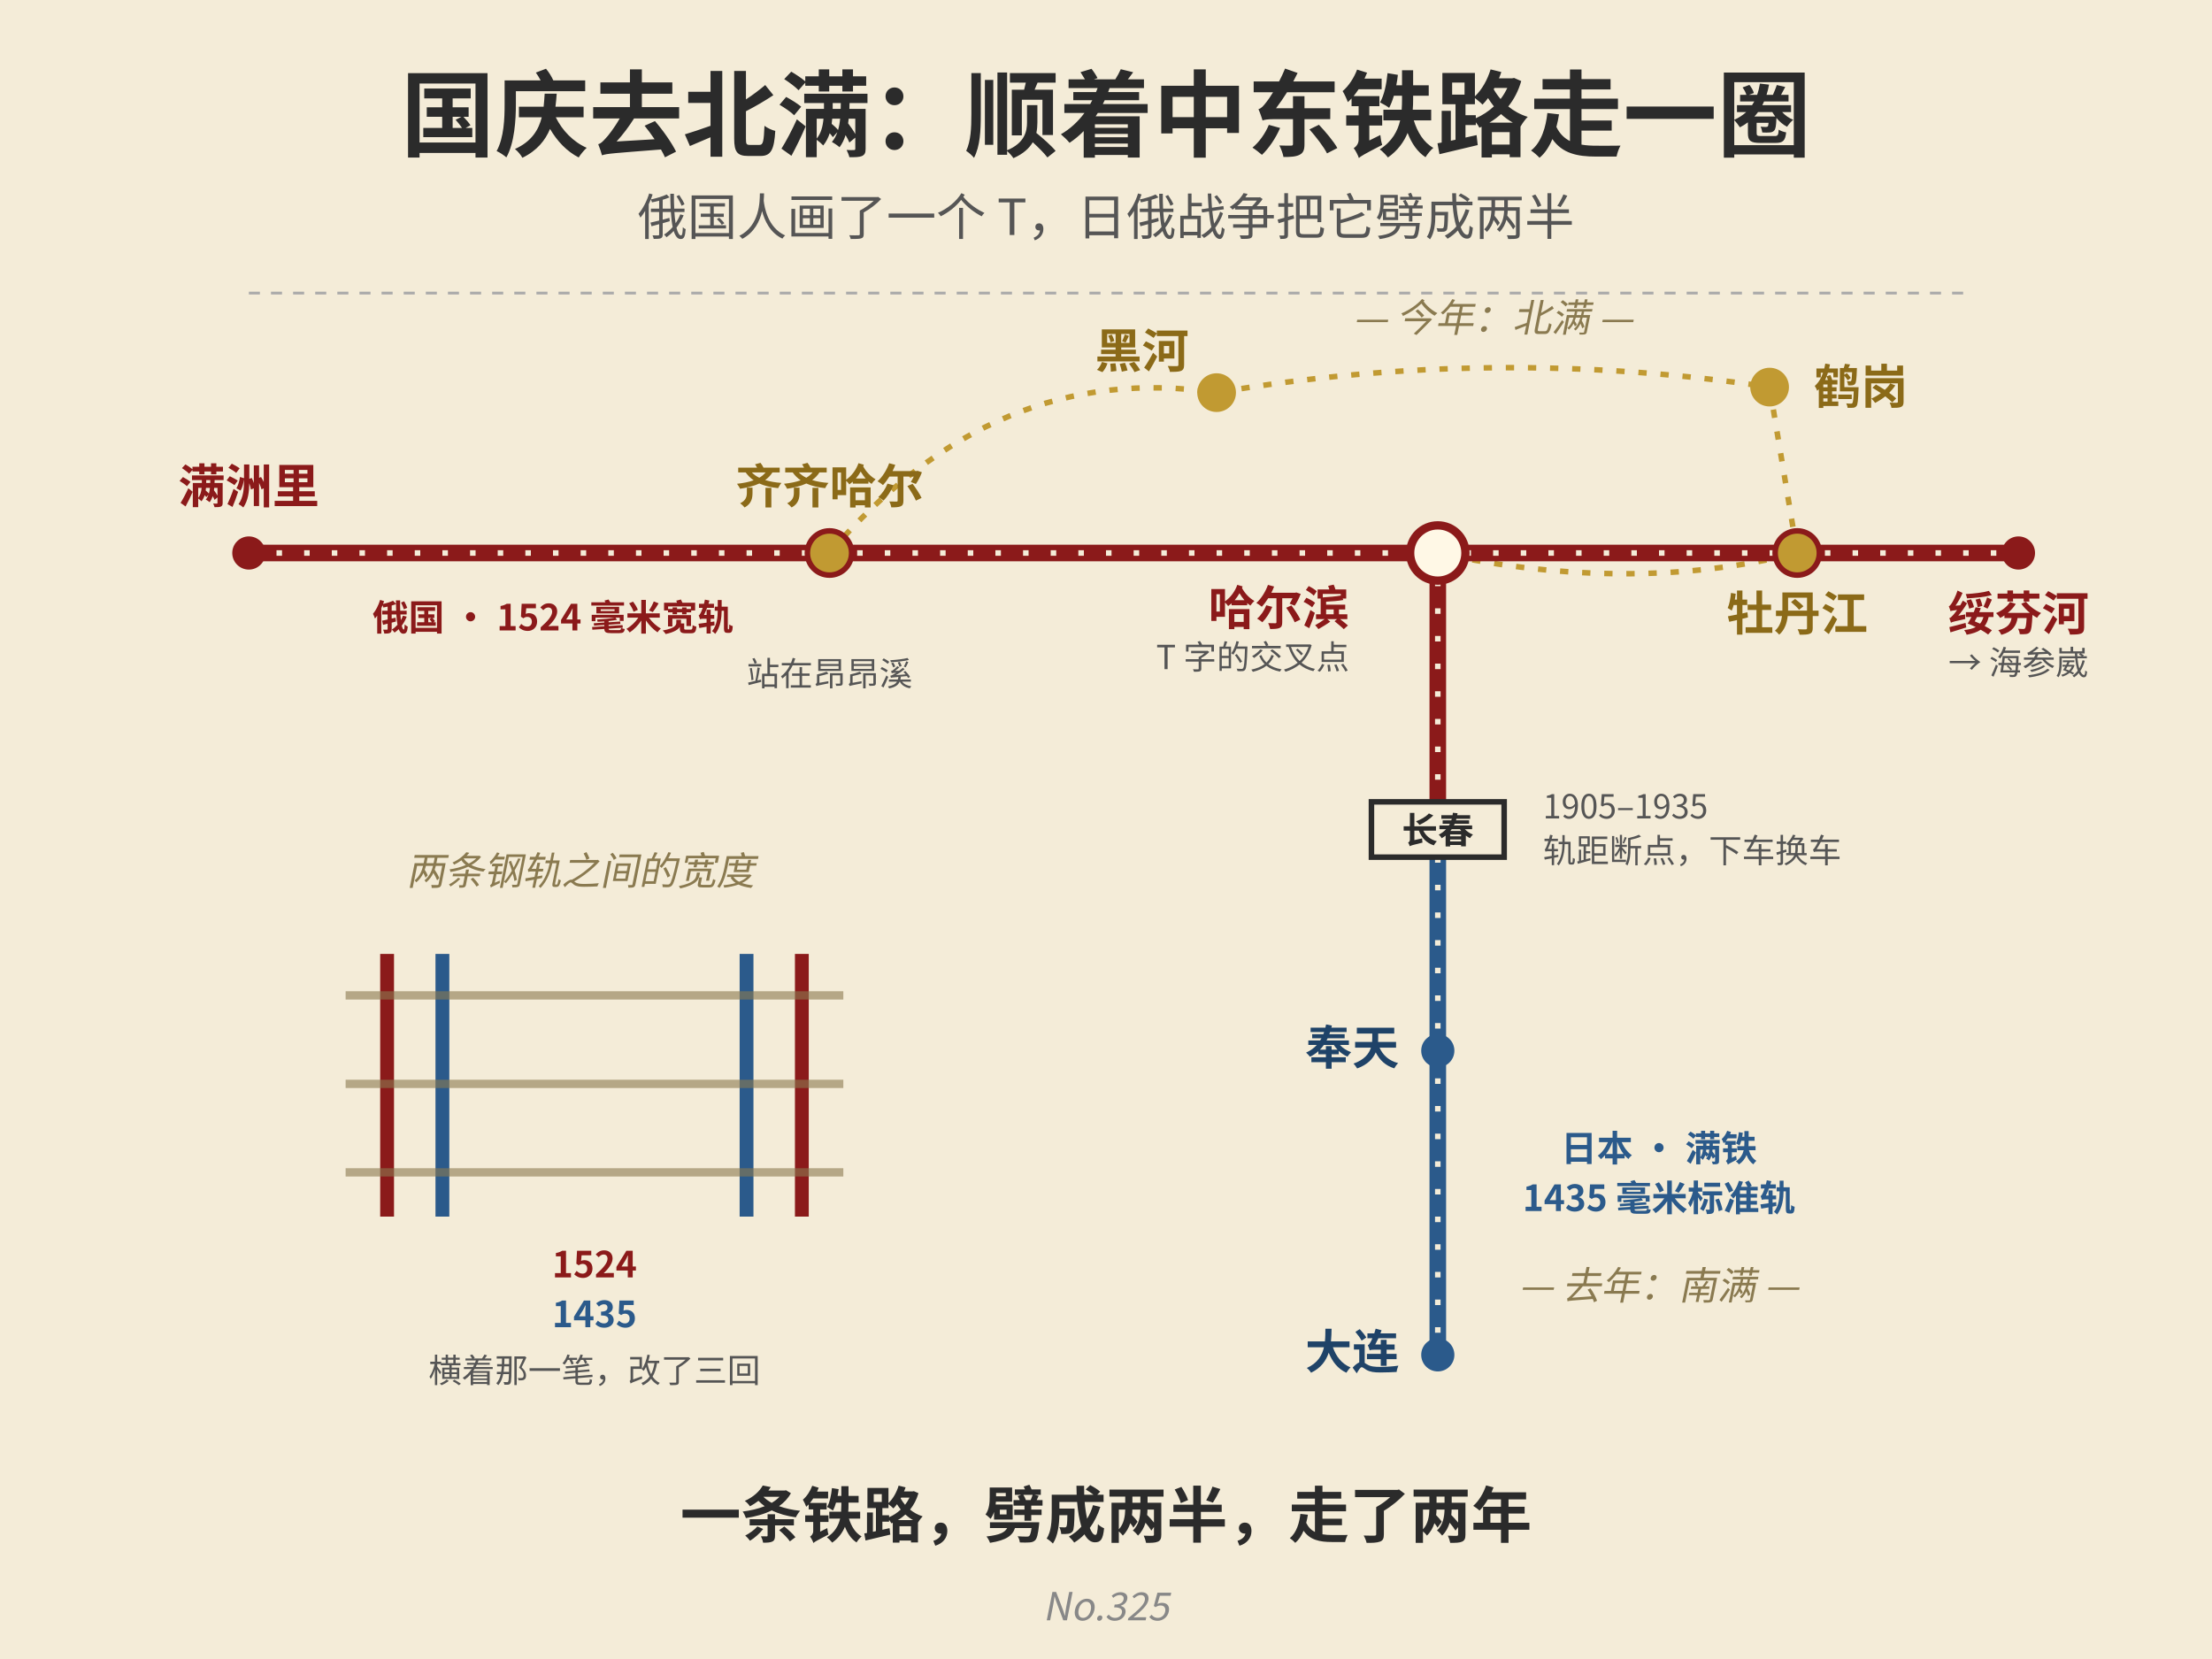
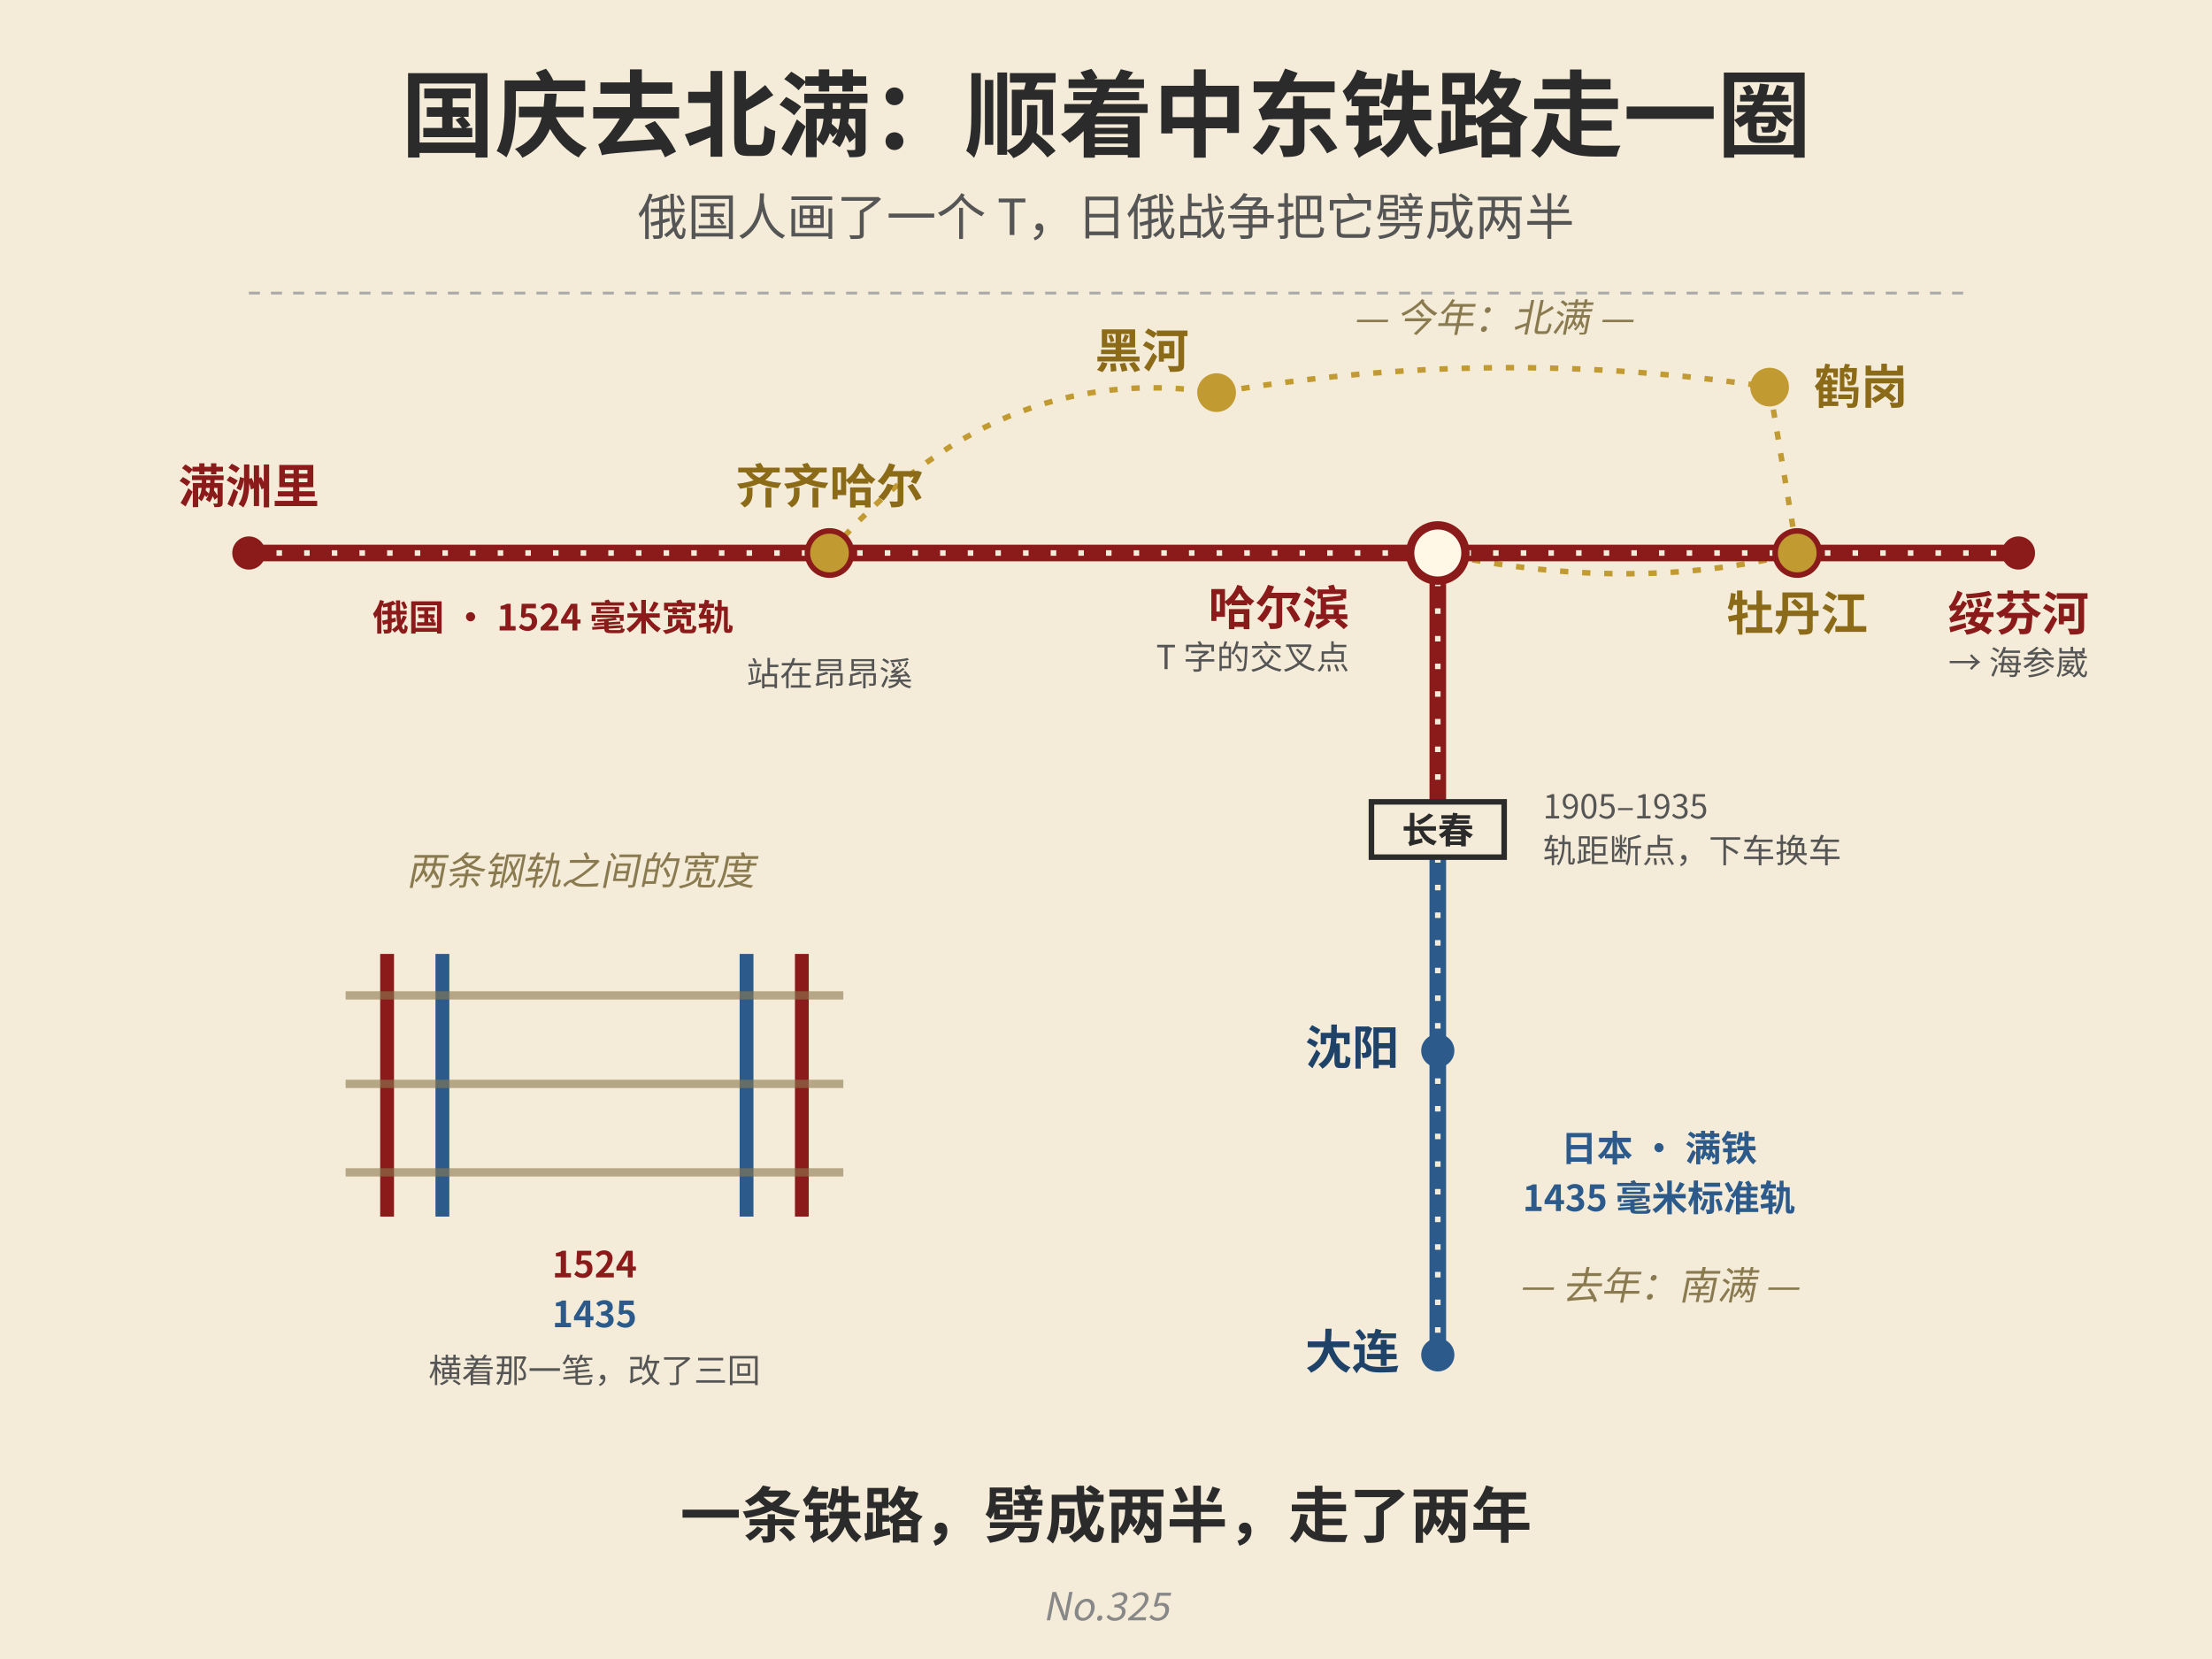
<svg xmlns="http://www.w3.org/2000/svg" viewBox="0 0 800 600">
  <style>
    text { font-family: 'WenQuanYi Micro Hei', 'Noto Sans CJK SC', sans-serif; }
    .title { font-size: 34px; font-weight: bold; fill: #2b2b2b; }
    .subtitle { font-size: 18px; fill: #555; }
    .city { font-size: 17px; font-weight: bold; }
    .tag { font-size: 12px; fill: #555; }
    .axis-label { font-size: 14px; fill: #8a7a50; font-style: italic; }
    .footer { font-size: 14px; fill: #888; font-style: italic; }
  </style>
  <rect width="800" height="600" fill="#f4ecd8" />
  <text x="400" y="54" text-anchor="middle" class="title">国庆去北满：顺着中东铁路走一圈</text>
  <text x="400" y="85" text-anchor="middle" class="subtitle">俄国人画了一个 T，日俄战争把它劈成两半</text>
  <line x1="90" y1="106" x2="710" y2="106" stroke="#aaa" stroke-width="1" stroke-dasharray="4,4" />
  <path d="M 300 200 Q 360 130 440 142 Q 540 125 640 140 L 650 200 Q 590 215 520 200" fill="none" stroke="#c19a32" stroke-width="2" stroke-dasharray="3,5" />
  <text x="540" y="120" text-anchor="middle" class="axis-label">— 今年：北满 —</text>
  <line x1="90" y1="200" x2="730" y2="200" stroke="#8b1a1a" stroke-width="6" />
  <line x1="90" y1="200" x2="730" y2="200" stroke="#f4ecd8" stroke-width="2" stroke-dasharray="2,8" />
  <line x1="520" y1="200" x2="520" y2="300" stroke="#8b1a1a" stroke-width="6" />
  <line x1="520" y1="200" x2="520" y2="300" stroke="#f4ecd8" stroke-width="2" stroke-dasharray="2,8" />
  <line x1="520" y1="300" x2="520" y2="490" stroke="#2b5a8b" stroke-width="6" />
  <line x1="520" y1="300" x2="520" y2="490" stroke="#f4ecd8" stroke-width="2" stroke-dasharray="2,8" />
  <text x="200" y="228" text-anchor="middle" font-size="13" fill="#8b1a1a" font-weight="bold">俄国 · 1524 毫米宽轨</text>
  <text x="600" y="420" text-anchor="middle" font-size="13" fill="#2b5a8b" font-weight="bold">日本 · 满铁</text>
  <text x="600" y="438" text-anchor="middle" font-size="13" fill="#2b5a8b" font-weight="bold">1435 毫米标准轨</text>
  <text x="600" y="470" text-anchor="middle" class="axis-label" fill="#2b5a8b">— 去年：南满 —</text>
  <circle cx="90" cy="200" r="6" fill="#8b1a1a" />
  <text x="90" y="182" text-anchor="middle" class="city" fill="#8b1a1a">满洲里</text>
  <circle cx="300" cy="200" r="8" fill="#c19a32" stroke="#8b1a1a" stroke-width="2" />
  <text x="300" y="182" text-anchor="middle" class="city" fill="#8b6a18">齐齐哈尔</text>
  <text x="300" y="248" text-anchor="middle" class="tag">站在昂昂溪</text>
  <circle cx="520" cy="200" r="10" fill="#fff8e6" stroke="#8b1a1a" stroke-width="3" />
  <text x="488" y="226" text-anchor="end" class="city" fill="#8b1a1a">哈尔滨</text>
  <text x="488" y="242" text-anchor="end" class="tag">T 字的交叉点</text>
  <circle cx="650" cy="200" r="8" fill="#c19a32" stroke="#8b1a1a" stroke-width="2" />
  <text x="650" y="228" text-anchor="middle" class="city" fill="#8b6a18">牡丹江</text>
  <circle cx="730" cy="200" r="6" fill="#8b1a1a" />
  <text x="730" y="228" text-anchor="middle" class="city" fill="#8b1a1a">绥芬河</text>
  <text x="730" y="244" text-anchor="middle" class="tag">→ 海参崴</text>
  <circle cx="440" cy="142" r="7" fill="#c19a32" />
  <text x="440" y="133" text-anchor="end" class="city" fill="#8b6a18" dx="-10">黑河</text>
  <circle cx="640" cy="140" r="7" fill="#c19a32" />
  <text x="656" y="146" class="city" fill="#8b6a18">鹤岗</text>
  <rect x="496" y="290" width="48" height="20" fill="#f4ecd8" stroke="#2b2b2b" stroke-width="2" />
  <text x="520" y="305" text-anchor="middle" font-size="13" font-weight="bold" fill="#2b2b2b">长春</text>
  <text x="558" y="296" class="tag" fill="#2b2b2b">1905–1935</text>
  <text x="558" y="312" class="tag" fill="#2b2b2b">轨距断点，下车换车</text>
  <circle cx="520" cy="380" r="6" fill="#2b5a8b" />
-   <text x="506" y="385" text-anchor="end" class="city" fill="#1f4368">奉天</text>
+   <text x="506" y="385" text-anchor="end" class="city" fill="#1f4368">沈阳</text>
  <circle cx="520" cy="490" r="6" fill="#2b5a8b" />
  <text x="506" y="495" text-anchor="end" class="city" fill="#1f4368">大连</text>
  <g>
    <text x="210" y="320" text-anchor="middle" class="axis-label">两条钢轨之间的宽度</text>
    <line x1="140" y1="345" x2="140" y2="440" stroke="#8b1a1a" stroke-width="5" />
    <line x1="290" y1="345" x2="290" y2="440" stroke="#8b1a1a" stroke-width="5" />
    <line x1="160" y1="345" x2="160" y2="440" stroke="#2b5a8b" stroke-width="5" />
    <line x1="270" y1="345" x2="270" y2="440" stroke="#2b5a8b" stroke-width="5" />
    <g stroke="#8a7a50" stroke-width="3" opacity="0.6">
      <line x1="125" y1="360" x2="305" y2="360" />
      <line x1="125" y1="392" x2="305" y2="392" />
      <line x1="125" y1="424" x2="305" y2="424" />
    </g>
    <text x="215" y="462" text-anchor="middle" font-size="13" fill="#8b1a1a" font-weight="bold">1524</text>
    <text x="215" y="480" text-anchor="middle" font-size="13" fill="#2b5a8b" font-weight="bold">1435</text>
    <text x="215" y="500" text-anchor="middle" class="tag">横着那一笔，改了三回</text>
  </g>
  <text x="400" y="556" text-anchor="middle" font-size="22" font-weight="bold" fill="#2b2b2b">一条铁路，劈成两半，走了两年</text>
  <text x="400" y="586" text-anchor="middle" class="footer">No.325</text>
</svg>
